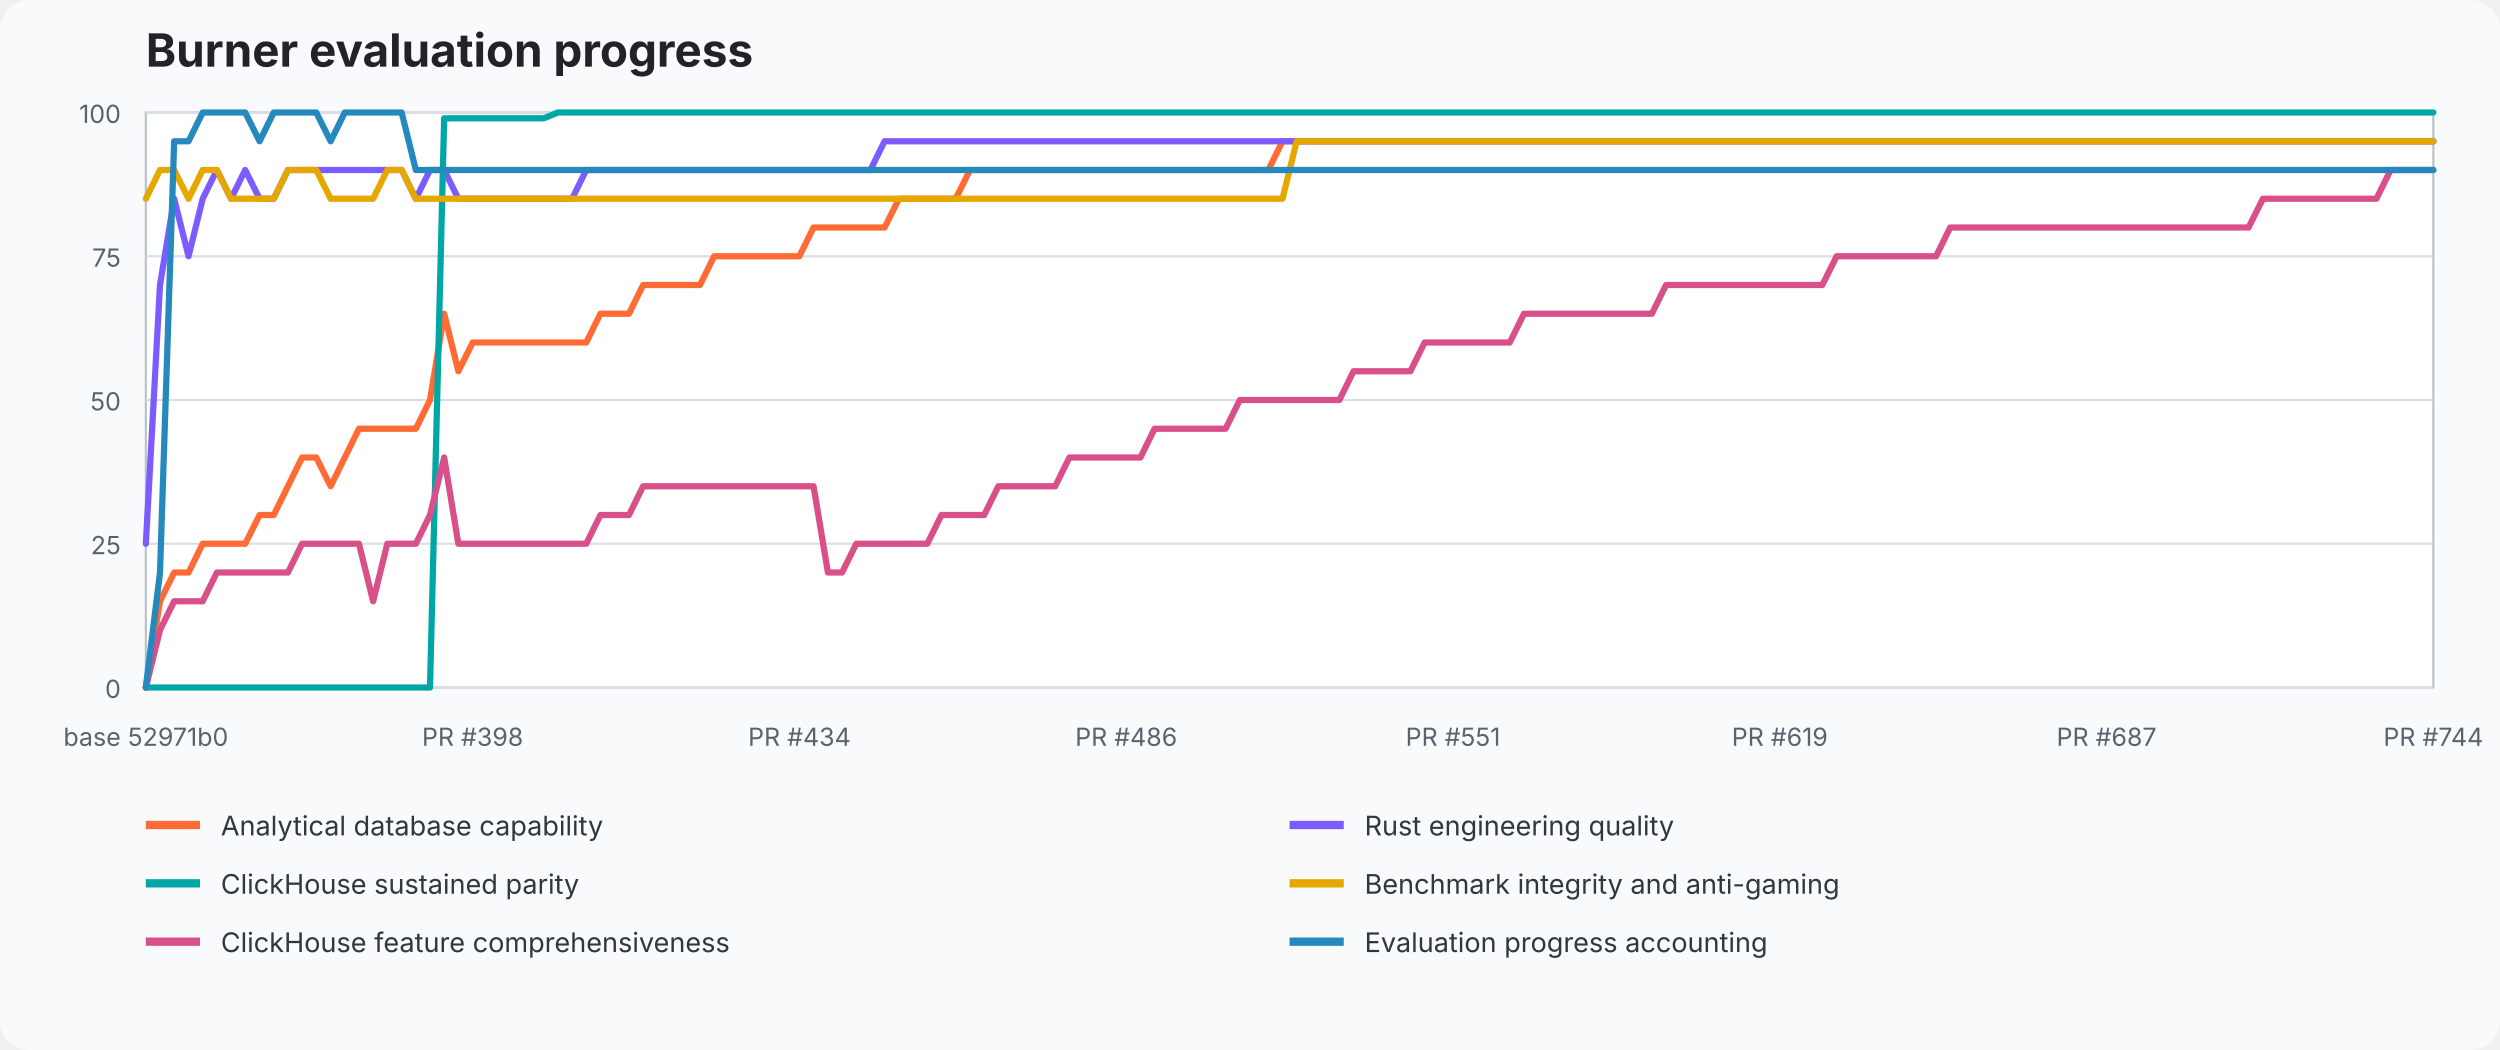
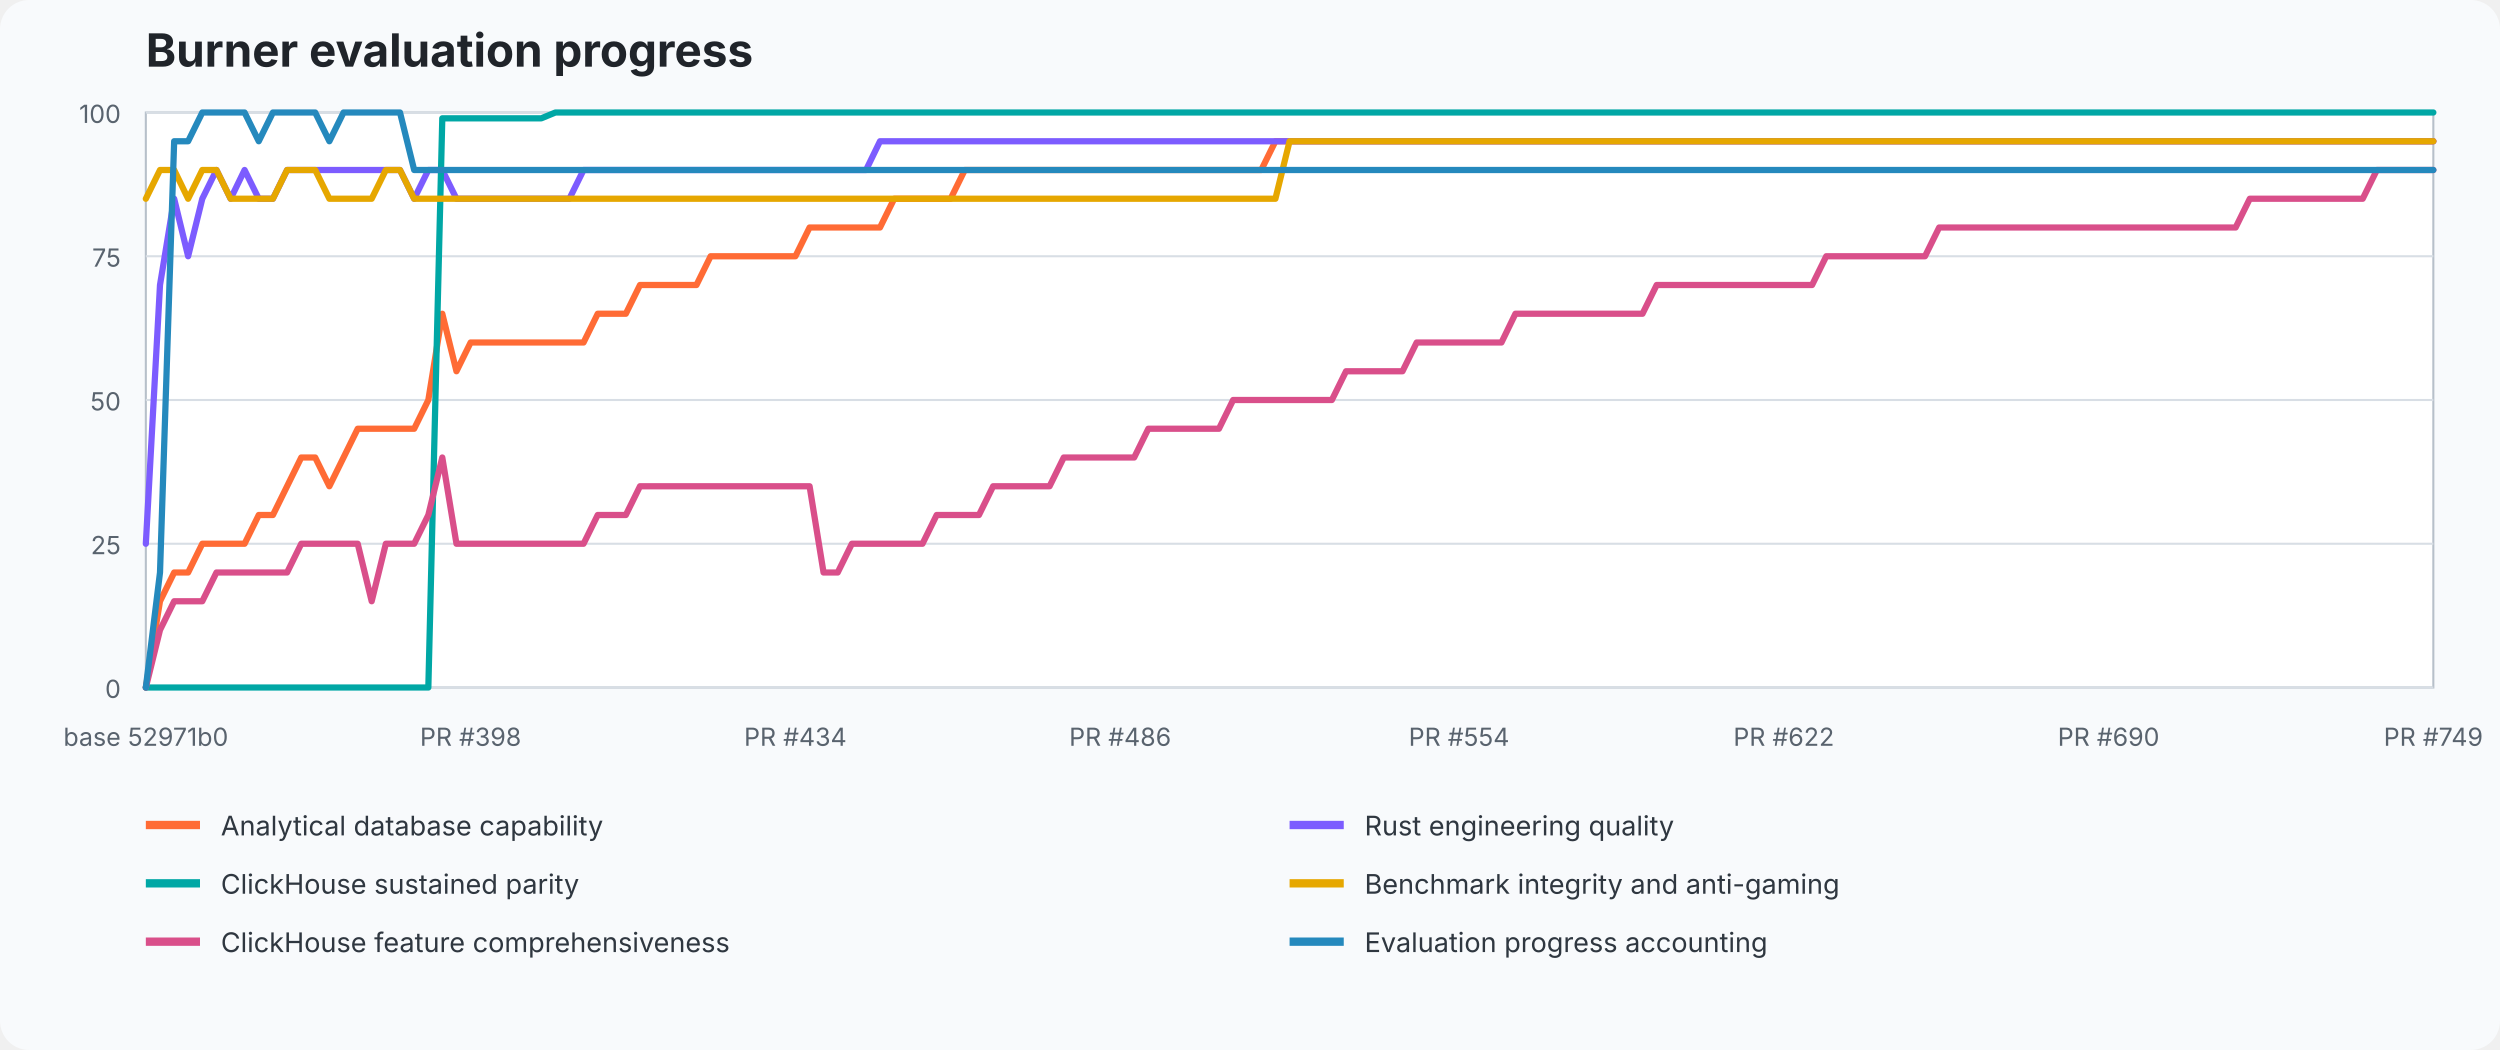
<svg xmlns="http://www.w3.org/2000/svg" width="1200" height="504" viewBox="0 0 1200 504" role="img" aria-labelledby="title desc">
  <style>text{font-family:ui-sans-serif,system-ui,-apple-system,BlinkMacSystemFont,"Segoe UI",sans-serif}.title{font-size:22px;font-weight:700;fill:#20242a}.axis{font-size:12px;fill:#59636e}.legend{font-size:13px;fill:#2f3740}.grid{stroke:#d8dee5;stroke-width:1}.plot{fill:#fff;stroke:#b7c0ca}</style>
  <rect width="100%" height="100%" fill="#f8fafc" rx="14" />
  <text x="70" y="32" class="title">Burner evaluation progress</text>
  <rect x="70" y="54" width="1098" height="276" class="plot" />
  <line x1="70" y1="330" x2="1168" y2="330" class="grid" />
  <text x="58" y="335" text-anchor="end" class="axis">0</text>
  <line x1="70" y1="261" x2="1168" y2="261" class="grid" />
  <text x="58" y="266" text-anchor="end" class="axis">25</text>
  <line x1="70" y1="192" x2="1168" y2="192" class="grid" />
  <text x="58" y="197" text-anchor="end" class="axis">50</text>
  <line x1="70" y1="123" x2="1168" y2="123" class="grid" />
  <text x="58" y="128" text-anchor="end" class="axis">75</text>
  <line x1="70" y1="54" x2="1168" y2="54" class="grid" />
  <text x="58" y="59" text-anchor="end" class="axis">100</text>
-   <polyline points="70.0,330.0 76.8,288.6 83.6,274.8 90.5,274.8 97.3,261.0 104.1,261.0 110.9,261.0 117.7,261.0 124.6,247.2 131.4,247.2 138.2,233.4 145.0,219.6 151.8,219.6 158.7,233.4 165.5,219.6 172.3,205.8 179.1,205.8 185.9,205.8 192.8,205.8 199.6,205.8 206.4,192.0 213.2,150.6 220.0,178.2 226.9,164.4 233.7,164.4 240.5,164.4 247.3,164.4 254.1,164.4 261.0,164.4 267.8,164.4 274.6,164.4 281.4,164.4 288.2,150.6 295.1,150.6 301.9,150.6 308.7,136.8 315.5,136.8 322.3,136.8 329.2,136.8 336.0,136.8 342.8,123.0 349.6,123.0 356.4,123.0 363.3,123.0 370.1,123.0 376.9,123.0 383.7,123.0 390.5,109.2 397.4,109.2 404.2,109.2 411.0,109.2 417.8,109.2 424.6,109.2 431.5,95.4 438.3,95.4 445.1,95.4 451.9,95.4 458.7,95.4 465.6,81.6 472.4,81.6 479.2,81.6 486.0,81.6 492.8,81.6 499.7,81.6 506.5,81.6 513.3,81.6 520.1,81.6 526.9,81.6 533.8,81.6 540.6,81.6 547.4,81.6 554.2,81.6 561.0,81.6 567.9,81.6 574.7,81.6 581.5,81.6 588.3,81.6 595.1,81.6 602.0,81.6 608.8,81.6 615.6,67.8 622.4,67.8 629.2,67.8 636.0,67.8 642.9,67.8 649.7,67.8 656.5,67.8 663.3,67.8 670.1,67.8 677.0,67.8 683.8,67.8 690.6,67.8 697.4,67.8 704.2,67.8 711.1,67.8 717.9,67.8 724.7,67.8 731.5,67.8 738.3,67.8 745.2,67.8 752.0,67.8 758.8,67.8 765.6,67.8 772.4,67.8 779.3,67.8 786.1,67.8 792.9,67.8 799.7,67.8 806.5,67.8 813.4,67.8 820.2,67.8 827.0,67.8 833.8,67.8 840.6,67.8 847.5,67.8 854.3,67.8 861.1,67.8 867.9,67.8 874.7,67.8 881.6,67.8 888.4,67.8 895.2,67.8 902.0,67.8 908.8,67.8 915.7,67.8 922.5,67.8 929.3,67.8 936.1,67.8 942.9,67.8 949.8,67.8 956.6,67.8 963.4,67.8 970.2,67.8 977.0,67.8 983.9,67.8 990.7,67.8 997.5,67.8 1004.3,67.8 1011.1,67.8 1018.0,67.8 1024.8,67.8 1031.6,67.8 1038.4,67.8 1045.2,67.8 1052.1,67.8 1058.9,67.8 1065.7,67.8 1072.5,67.8 1079.3,67.8 1086.2,67.8 1093.0,67.8 1099.8,67.8 1106.6,67.8 1113.4,67.8 1120.3,67.8 1127.1,67.8 1133.9,67.8 1140.7,67.8 1147.5,67.8 1154.4,67.8 1161.2,67.8 1168.0,67.8" fill="none" stroke="#ff6b35" stroke-width="3" stroke-linejoin="round" stroke-linecap="round" />
-   <polyline points="70.0,261.0 76.8,136.8 83.6,95.4 90.5,123.0 97.3,95.4 104.1,81.6 110.9,95.4 117.7,81.6 124.6,95.4 131.4,95.4 138.2,81.6 145.0,81.6 151.8,81.6 158.7,81.6 165.5,81.6 172.3,81.6 179.1,81.6 185.9,81.6 192.8,81.6 199.6,95.4 206.4,81.6 213.2,81.6 220.0,95.4 226.9,95.4 233.7,95.4 240.5,95.4 247.3,95.4 254.1,95.4 261.0,95.4 267.8,95.4 274.6,95.4 281.4,81.6 288.2,81.6 295.1,81.6 301.9,81.6 308.7,81.6 315.5,81.6 322.3,81.6 329.2,81.6 336.0,81.6 342.8,81.6 349.6,81.6 356.4,81.6 363.3,81.6 370.1,81.6 376.9,81.6 383.7,81.6 390.5,81.6 397.4,81.6 404.2,81.6 411.0,81.6 417.8,81.6 424.6,67.8 431.5,67.8 438.3,67.8 445.1,67.8 451.9,67.8 458.7,67.8 465.6,67.8 472.4,67.8 479.2,67.8 486.0,67.8 492.8,67.8 499.7,67.8 506.5,67.8 513.3,67.8 520.1,67.8 526.9,67.8 533.8,67.8 540.6,67.8 547.4,67.8 554.2,67.8 561.0,67.8 567.9,67.8 574.7,67.8 581.5,67.8 588.3,67.8 595.1,67.8 602.0,67.8 608.8,67.8 615.6,67.8 622.4,67.8 629.2,67.8 636.0,67.8 642.9,67.8 649.7,67.8 656.5,67.8 663.3,67.8 670.1,67.8 677.0,67.8 683.8,67.8 690.6,67.8 697.4,67.8 704.2,67.8 711.1,67.8 717.9,67.8 724.7,67.8 731.5,67.8 738.3,67.8 745.2,67.8 752.0,67.8 758.8,67.8 765.6,67.8 772.4,67.8 779.3,67.8 786.1,67.8 792.9,67.8 799.7,67.8 806.5,67.8 813.4,67.8 820.2,67.8 827.0,67.8 833.8,67.8 840.6,67.8 847.5,67.8 854.3,67.8 861.1,67.8 867.9,67.8 874.7,67.8 881.6,67.8 888.4,67.8 895.2,67.8 902.0,67.8 908.8,67.8 915.7,67.8 922.5,67.8 929.3,67.8 936.1,67.8 942.9,67.8 949.8,67.8 956.6,67.8 963.4,67.8 970.2,67.8 977.0,67.8 983.9,67.8 990.7,67.8 997.5,67.8 1004.3,67.8 1011.1,67.8 1018.0,67.8 1024.8,67.8 1031.6,67.8 1038.4,67.8 1045.2,67.8 1052.1,67.8 1058.9,67.8 1065.7,67.8 1072.5,67.8 1079.3,67.8 1086.2,67.8 1093.0,67.8 1099.8,67.8 1106.6,67.8 1113.4,67.8 1120.3,67.8 1127.1,67.8 1133.9,67.8 1140.7,67.8 1147.5,67.8 1154.4,67.8 1161.2,67.8 1168.0,67.8" fill="none" stroke="#7c5cff" stroke-width="3" stroke-linejoin="round" stroke-linecap="round" />
-   <polyline points="70.0,330.0 76.8,330.0 83.6,330.0 90.5,330.0 97.3,330.0 104.1,330.0 110.9,330.0 117.7,330.0 124.6,330.0 131.4,330.0 138.2,330.0 145.0,330.0 151.8,330.0 158.7,330.0 165.5,330.0 172.3,330.0 179.1,330.0 185.9,330.0 192.8,330.0 199.6,330.0 206.4,330.0 213.2,56.8 220.0,56.8 226.9,56.8 233.7,56.8 240.5,56.8 247.3,56.8 254.1,56.8 261.0,56.8 267.8,54.0 274.6,54.0 281.4,54.0 288.2,54.0 295.1,54.0 301.9,54.0 308.7,54.0 315.5,54.0 322.3,54.0 329.2,54.0 336.0,54.0 342.8,54.0 349.6,54.0 356.4,54.0 363.3,54.0 370.1,54.0 376.9,54.0 383.7,54.0 390.5,54.0 397.4,54.0 404.2,54.0 411.0,54.0 417.8,54.0 424.6,54.0 431.5,54.0 438.3,54.0 445.1,54.0 451.9,54.0 458.7,54.0 465.6,54.0 472.4,54.0 479.2,54.0 486.0,54.0 492.8,54.0 499.7,54.0 506.5,54.0 513.3,54.0 520.1,54.0 526.9,54.0 533.8,54.0 540.6,54.0 547.4,54.0 554.2,54.0 561.0,54.0 567.9,54.0 574.7,54.0 581.5,54.0 588.3,54.0 595.1,54.0 602.0,54.0 608.8,54.0 615.6,54.0 622.4,54.0 629.2,54.0 636.0,54.0 642.9,54.0 649.7,54.0 656.5,54.0 663.3,54.0 670.1,54.0 677.0,54.0 683.8,54.0 690.6,54.0 697.4,54.0 704.2,54.0 711.1,54.0 717.9,54.0 724.7,54.0 731.5,54.0 738.3,54.0 745.2,54.0 752.0,54.0 758.8,54.0 765.6,54.0 772.4,54.0 779.3,54.0 786.1,54.0 792.9,54.0 799.7,54.0 806.5,54.0 813.4,54.0 820.2,54.0 827.0,54.0 833.8,54.0 840.6,54.0 847.5,54.0 854.3,54.0 861.1,54.0 867.9,54.0 874.7,54.0 881.6,54.0 888.4,54.0 895.2,54.0 902.0,54.0 908.8,54.0 915.7,54.0 922.5,54.0 929.3,54.0 936.1,54.0 942.9,54.0 949.8,54.0 956.6,54.0 963.4,54.0 970.2,54.0 977.0,54.0 983.9,54.0 990.7,54.0 997.5,54.0 1004.3,54.0 1011.1,54.0 1018.0,54.0 1024.8,54.0 1031.6,54.0 1038.4,54.0 1045.2,54.0 1052.1,54.0 1058.9,54.0 1065.7,54.0 1072.5,54.0 1079.3,54.0 1086.2,54.0 1093.0,54.0 1099.8,54.0 1106.6,54.0 1113.4,54.0 1120.3,54.0 1127.1,54.0 1133.9,54.0 1140.7,54.0 1147.5,54.0 1154.4,54.0 1161.2,54.0 1168.0,54.0" fill="none" stroke="#00a7a5" stroke-width="3" stroke-linejoin="round" stroke-linecap="round" />
-   <polyline points="70.0,95.4 76.8,81.6 83.6,81.6 90.5,95.4 97.3,81.6 104.1,81.6 110.9,95.4 117.7,95.4 124.6,95.4 131.4,95.4 138.2,81.6 145.0,81.6 151.8,81.6 158.7,95.4 165.5,95.4 172.3,95.4 179.1,95.4 185.9,81.6 192.8,81.6 199.6,95.4 206.4,95.4 213.2,95.4 220.0,95.4 226.9,95.4 233.7,95.4 240.5,95.4 247.3,95.4 254.1,95.4 261.0,95.4 267.8,95.4 274.6,95.4 281.4,95.4 288.2,95.4 295.1,95.4 301.9,95.4 308.7,95.4 315.5,95.4 322.3,95.4 329.2,95.4 336.0,95.4 342.8,95.4 349.6,95.4 356.4,95.4 363.3,95.4 370.1,95.4 376.9,95.4 383.7,95.4 390.5,95.4 397.4,95.4 404.2,95.4 411.0,95.4 417.8,95.4 424.6,95.4 431.5,95.4 438.3,95.4 445.1,95.4 451.9,95.4 458.7,95.4 465.6,95.4 472.4,95.4 479.2,95.4 486.0,95.4 492.8,95.4 499.7,95.4 506.5,95.4 513.3,95.4 520.1,95.4 526.9,95.4 533.8,95.4 540.6,95.4 547.4,95.4 554.2,95.4 561.0,95.4 567.9,95.4 574.7,95.4 581.5,95.4 588.3,95.4 595.1,95.4 602.0,95.4 608.8,95.4 615.6,95.4 622.4,67.8 629.2,67.8 636.0,67.8 642.9,67.8 649.7,67.8 656.5,67.8 663.3,67.8 670.1,67.8 677.0,67.8 683.8,67.8 690.6,67.8 697.4,67.8 704.2,67.8 711.1,67.8 717.9,67.8 724.7,67.8 731.5,67.8 738.3,67.8 745.2,67.8 752.0,67.8 758.8,67.8 765.6,67.8 772.4,67.8 779.3,67.8 786.1,67.8 792.9,67.8 799.7,67.8 806.5,67.8 813.4,67.8 820.2,67.8 827.0,67.8 833.8,67.8 840.6,67.8 847.5,67.8 854.3,67.8 861.1,67.8 867.9,67.8 874.7,67.8 881.6,67.8 888.4,67.8 895.2,67.8 902.0,67.8 908.8,67.8 915.7,67.8 922.5,67.8 929.3,67.8 936.1,67.8 942.9,67.8 949.8,67.8 956.6,67.8 963.4,67.8 970.2,67.8 977.0,67.8 983.9,67.8 990.7,67.8 997.5,67.8 1004.3,67.8 1011.1,67.8 1018.0,67.8 1024.8,67.8 1031.6,67.8 1038.4,67.8 1045.2,67.8 1052.1,67.8 1058.9,67.8 1065.7,67.8 1072.5,67.8 1079.3,67.8 1086.2,67.8 1093.0,67.8 1099.8,67.8 1106.6,67.8 1113.4,67.8 1120.3,67.8 1127.1,67.8 1133.9,67.8 1140.7,67.8 1147.5,67.8 1154.4,67.8 1161.2,67.8 1168.0,67.8" fill="none" stroke="#e6a700" stroke-width="3" stroke-linejoin="round" stroke-linecap="round" />
-   <polyline points="70.0,330.0 76.8,302.4 83.6,288.6 90.5,288.6 97.3,288.6 104.1,274.8 110.9,274.8 117.7,274.8 124.6,274.8 131.4,274.8 138.2,274.8 145.0,261.0 151.8,261.0 158.7,261.0 165.5,261.0 172.3,261.0 179.1,288.6 185.9,261.0 192.8,261.0 199.6,261.0 206.4,247.2 213.2,219.6 220.0,261.0 226.9,261.0 233.7,261.0 240.5,261.0 247.3,261.0 254.1,261.0 261.0,261.0 267.8,261.0 274.6,261.0 281.4,261.0 288.2,247.2 295.1,247.2 301.9,247.2 308.7,233.4 315.5,233.4 322.3,233.4 329.2,233.4 336.0,233.4 342.8,233.4 349.6,233.4 356.4,233.4 363.3,233.4 370.1,233.4 376.9,233.4 383.7,233.4 390.5,233.4 397.4,274.8 404.2,274.8 411.0,261.0 417.8,261.0 424.6,261.0 431.5,261.0 438.3,261.0 445.1,261.0 451.9,247.2 458.7,247.2 465.6,247.2 472.4,247.2 479.2,233.4 486.0,233.4 492.8,233.4 499.7,233.4 506.5,233.4 513.3,219.6 520.1,219.6 526.9,219.6 533.8,219.6 540.6,219.6 547.4,219.6 554.2,205.8 561.0,205.8 567.9,205.8 574.7,205.8 581.5,205.8 588.3,205.8 595.1,192.0 602.0,192.0 608.8,192.0 615.6,192.0 622.4,192.0 629.2,192.0 636.0,192.0 642.9,192.0 649.7,178.2 656.5,178.2 663.3,178.2 670.1,178.2 677.0,178.2 683.8,164.4 690.6,164.4 697.4,164.4 704.2,164.4 711.1,164.4 717.9,164.4 724.7,164.4 731.5,150.6 738.3,150.6 745.2,150.6 752.0,150.6 758.8,150.6 765.6,150.6 772.4,150.6 779.3,150.6 786.1,150.6 792.9,150.6 799.7,136.8 806.5,136.8 813.4,136.8 820.2,136.8 827.0,136.8 833.8,136.8 840.6,136.8 847.5,136.8 854.3,136.8 861.1,136.8 867.9,136.8 874.7,136.8 881.6,123.0 888.4,123.0 895.2,123.0 902.0,123.0 908.8,123.0 915.7,123.0 922.5,123.0 929.3,123.0 936.1,109.2 942.9,109.2 949.8,109.2 956.6,109.2 963.4,109.2 970.2,109.2 977.0,109.2 983.9,109.2 990.7,109.2 997.5,109.2 1004.3,109.2 1011.1,109.2 1018.0,109.2 1024.8,109.2 1031.6,109.2 1038.4,109.2 1045.2,109.2 1052.1,109.2 1058.9,109.2 1065.7,109.2 1072.5,109.2 1079.3,109.2 1086.2,95.4 1093.0,95.4 1099.8,95.4 1106.6,95.4 1113.4,95.4 1120.3,95.4 1127.1,95.4 1133.9,95.4 1140.7,95.4 1147.5,81.6 1154.4,81.6 1161.2,81.6 1168.0,81.6" fill="none" stroke="#d94f8a" stroke-width="3" stroke-linejoin="round" stroke-linecap="round" />
-   <polyline points="70.0,330.0 76.8,274.8 83.6,67.8 90.5,67.8 97.3,54.0 104.1,54.0 110.9,54.0 117.7,54.0 124.6,67.8 131.4,54.0 138.2,54.0 145.0,54.0 151.8,54.0 158.7,67.8 165.5,54.0 172.3,54.0 179.1,54.0 185.9,54.0 192.8,54.0 199.6,81.6 206.4,81.6 213.2,81.6 220.0,81.6 226.9,81.6 233.7,81.6 240.5,81.6 247.3,81.6 254.1,81.6 261.0,81.6 267.8,81.6 274.6,81.6 281.4,81.6 288.2,81.6 295.1,81.6 301.9,81.6 308.7,81.6 315.5,81.6 322.3,81.6 329.2,81.6 336.0,81.6 342.8,81.6 349.6,81.6 356.4,81.6 363.3,81.6 370.1,81.6 376.9,81.6 383.7,81.6 390.5,81.6 397.4,81.6 404.2,81.6 411.0,81.6 417.8,81.6 424.6,81.6 431.5,81.6 438.3,81.6 445.1,81.6 451.9,81.6 458.7,81.6 465.6,81.6 472.4,81.6 479.2,81.6 486.0,81.6 492.8,81.6 499.7,81.6 506.5,81.6 513.3,81.6 520.1,81.6 526.9,81.6 533.8,81.6 540.6,81.6 547.4,81.6 554.2,81.6 561.0,81.6 567.9,81.6 574.7,81.6 581.5,81.6 588.3,81.6 595.1,81.6 602.0,81.6 608.8,81.6 615.6,81.6 622.4,81.6 629.2,81.6 636.0,81.6 642.9,81.6 649.7,81.6 656.5,81.6 663.3,81.6 670.1,81.6 677.0,81.6 683.8,81.6 690.6,81.6 697.4,81.6 704.2,81.6 711.1,81.6 717.9,81.6 724.7,81.6 731.5,81.6 738.3,81.6 745.2,81.6 752.0,81.6 758.8,81.6 765.6,81.6 772.4,81.6 779.3,81.6 786.1,81.6 792.9,81.6 799.7,81.6 806.5,81.6 813.4,81.6 820.2,81.6 827.0,81.6 833.8,81.6 840.6,81.6 847.5,81.6 854.3,81.6 861.1,81.6 867.9,81.6 874.7,81.6 881.6,81.6 888.4,81.6 895.2,81.6 902.0,81.6 908.8,81.6 915.7,81.6 922.5,81.6 929.3,81.6 936.1,81.6 942.9,81.6 949.8,81.6 956.6,81.6 963.4,81.6 970.2,81.6 977.0,81.6 983.9,81.6 990.7,81.6 997.5,81.6 1004.3,81.6 1011.1,81.6 1018.0,81.6 1024.8,81.6 1031.6,81.6 1038.4,81.6 1045.2,81.6 1052.1,81.6 1058.9,81.6 1065.7,81.6 1072.5,81.6 1079.3,81.6 1086.2,81.6 1093.0,81.6 1099.8,81.6 1106.6,81.6 1113.4,81.6 1120.3,81.6 1127.1,81.6 1133.9,81.6 1140.7,81.6 1147.5,81.6 1154.4,81.6 1161.2,81.6 1168.0,81.6" fill="none" stroke="#2589bd" stroke-width="3" stroke-linejoin="round" stroke-linecap="round" />
+   <polyline points="70.0,330.0 76.8,288.6 83.6,274.8 90.3,274.8 97.1,261.0 103.9,261.0 110.7,261.0 117.4,261.0 124.2,247.2 131.0,247.2 137.8,233.4 144.6,219.6 151.3,219.6 158.1,233.4 164.9,219.6 171.7,205.8 178.4,205.8 185.2,205.8 192.0,205.8 198.8,205.8 205.6,192.0 212.3,150.6 219.1,178.2 225.9,164.4 232.7,164.4 239.4,164.4 246.2,164.4 253.0,164.4 259.8,164.4 266.6,164.4 273.3,164.4 280.1,164.4 286.9,150.6 293.7,150.6 300.4,150.6 307.2,136.8 314.0,136.8 320.8,136.8 327.6,136.8 334.3,136.8 341.1,123.0 347.9,123.0 354.7,123.0 361.4,123.0 368.2,123.0 375.0,123.0 381.8,123.0 388.6,109.2 395.3,109.2 402.1,109.2 408.9,109.2 415.7,109.2 422.4,109.2 429.2,95.4 436.0,95.4 442.8,95.4 449.6,95.4 456.3,95.4 463.1,81.6 469.9,81.6 476.7,81.6 483.4,81.6 490.2,81.6 497.0,81.6 503.8,81.6 510.6,81.6 517.3,81.6 524.1,81.6 530.9,81.6 537.7,81.6 544.4,81.6 551.2,81.6 558.0,81.6 564.8,81.6 571.6,81.6 578.3,81.6 585.1,81.6 591.9,81.6 598.7,81.6 605.4,81.6 612.2,67.8 619.0,67.8 625.8,67.8 632.6,67.8 639.3,67.8 646.1,67.8 652.9,67.8 659.7,67.8 666.4,67.8 673.2,67.8 680.0,67.8 686.8,67.8 693.6,67.8 700.3,67.8 707.1,67.8 713.9,67.8 720.7,67.8 727.4,67.8 734.2,67.8 741.0,67.8 747.8,67.8 754.6,67.8 761.3,67.8 768.1,67.8 774.9,67.8 781.7,67.8 788.4,67.8 795.2,67.8 802.0,67.8 808.8,67.8 815.6,67.8 822.3,67.8 829.1,67.8 835.9,67.8 842.7,67.8 849.4,67.8 856.2,67.8 863.0,67.8 869.8,67.8 876.6,67.8 883.3,67.8 890.1,67.8 896.9,67.8 903.7,67.8 910.4,67.8 917.2,67.8 924.0,67.8 930.8,67.8 937.6,67.8 944.3,67.8 951.1,67.8 957.9,67.8 964.7,67.8 971.4,67.8 978.2,67.8 985.0,67.8 991.8,67.8 998.6,67.8 1005.3,67.8 1012.1,67.8 1018.9,67.8 1025.7,67.8 1032.4,67.8 1039.2,67.8 1046.0,67.8 1052.8,67.8 1059.6,67.8 1066.3,67.8 1073.1,67.8 1079.9,67.8 1086.7,67.8 1093.4,67.8 1100.2,67.8 1107.0,67.8 1113.8,67.8 1120.6,67.8 1127.3,67.8 1134.1,67.8 1140.9,67.8 1147.7,67.8 1154.4,67.8 1161.2,67.8 1168.0,67.8" fill="none" stroke="#ff6b35" stroke-width="3" stroke-linejoin="round" stroke-linecap="round" />
+   <polyline points="70.0,261.0 76.8,136.8 83.6,95.4 90.3,123.0 97.1,95.4 103.9,81.6 110.7,95.4 117.4,81.6 124.2,95.4 131.0,95.4 137.8,81.6 144.6,81.6 151.3,81.6 158.1,81.6 164.9,81.6 171.7,81.6 178.4,81.6 185.2,81.6 192.0,81.6 198.8,95.4 205.6,81.6 212.3,81.6 219.1,95.4 225.9,95.4 232.7,95.4 239.4,95.4 246.2,95.4 253.0,95.4 259.8,95.4 266.6,95.4 273.3,95.4 280.1,81.6 286.9,81.6 293.7,81.6 300.4,81.6 307.2,81.6 314.0,81.6 320.8,81.6 327.6,81.6 334.3,81.6 341.1,81.6 347.9,81.6 354.7,81.6 361.4,81.6 368.2,81.6 375.0,81.6 381.8,81.6 388.6,81.6 395.3,81.6 402.1,81.6 408.9,81.6 415.7,81.6 422.4,67.8 429.2,67.8 436.0,67.8 442.8,67.8 449.6,67.8 456.3,67.8 463.1,67.8 469.9,67.8 476.7,67.8 483.4,67.8 490.2,67.8 497.0,67.8 503.8,67.8 510.6,67.8 517.3,67.8 524.1,67.8 530.9,67.8 537.7,67.8 544.4,67.8 551.2,67.8 558.0,67.8 564.8,67.8 571.6,67.8 578.3,67.8 585.1,67.8 591.9,67.8 598.7,67.8 605.4,67.8 612.2,67.8 619.0,67.8 625.8,67.8 632.6,67.8 639.3,67.8 646.1,67.8 652.9,67.8 659.7,67.8 666.4,67.8 673.2,67.8 680.0,67.8 686.8,67.8 693.6,67.8 700.3,67.8 707.1,67.8 713.9,67.8 720.7,67.8 727.4,67.8 734.2,67.8 741.0,67.8 747.8,67.8 754.6,67.8 761.3,67.8 768.1,67.8 774.9,67.8 781.7,67.8 788.4,67.8 795.2,67.8 802.0,67.8 808.8,67.8 815.6,67.8 822.3,67.8 829.1,67.8 835.9,67.8 842.7,67.8 849.4,67.8 856.2,67.8 863.0,67.8 869.8,67.8 876.6,67.8 883.3,67.8 890.1,67.8 896.9,67.8 903.7,67.8 910.4,67.8 917.2,67.8 924.0,67.8 930.8,67.8 937.6,67.8 944.3,67.8 951.1,67.8 957.9,67.8 964.7,67.8 971.4,67.8 978.2,67.8 985.0,67.8 991.8,67.8 998.6,67.8 1005.3,67.8 1012.1,67.8 1018.9,67.8 1025.7,67.8 1032.4,67.8 1039.2,67.8 1046.0,67.8 1052.8,67.8 1059.6,67.8 1066.3,67.8 1073.1,67.8 1079.9,67.8 1086.7,67.8 1093.4,67.8 1100.2,67.8 1107.0,67.8 1113.8,67.8 1120.6,67.8 1127.3,67.8 1134.1,67.8 1140.9,67.8 1147.7,67.8 1154.4,67.8 1161.2,67.8 1168.0,67.8" fill="none" stroke="#7c5cff" stroke-width="3" stroke-linejoin="round" stroke-linecap="round" />
+   <polyline points="70.0,330.0 76.8,330.0 83.6,330.0 90.3,330.0 97.1,330.0 103.9,330.0 110.7,330.0 117.4,330.0 124.2,330.0 131.0,330.0 137.8,330.0 144.6,330.0 151.3,330.0 158.1,330.0 164.9,330.0 171.7,330.0 178.4,330.0 185.2,330.0 192.0,330.0 198.8,330.0 205.6,330.0 212.3,56.8 219.1,56.8 225.9,56.8 232.7,56.8 239.4,56.8 246.2,56.8 253.0,56.8 259.8,56.8 266.6,54.0 273.3,54.0 280.1,54.0 286.9,54.0 293.7,54.0 300.4,54.0 307.2,54.0 314.0,54.0 320.8,54.0 327.6,54.0 334.3,54.0 341.1,54.0 347.9,54.0 354.7,54.0 361.4,54.0 368.2,54.0 375.0,54.0 381.8,54.0 388.6,54.0 395.3,54.0 402.1,54.0 408.9,54.0 415.7,54.0 422.4,54.0 429.2,54.0 436.0,54.0 442.8,54.0 449.6,54.0 456.3,54.0 463.1,54.0 469.9,54.0 476.7,54.0 483.4,54.0 490.2,54.0 497.0,54.0 503.8,54.0 510.6,54.0 517.3,54.0 524.1,54.0 530.9,54.0 537.7,54.0 544.4,54.0 551.2,54.0 558.0,54.0 564.8,54.0 571.6,54.0 578.3,54.0 585.1,54.0 591.9,54.0 598.7,54.0 605.4,54.0 612.2,54.0 619.0,54.0 625.8,54.0 632.6,54.0 639.3,54.0 646.1,54.0 652.9,54.0 659.7,54.0 666.4,54.0 673.2,54.0 680.0,54.0 686.8,54.0 693.6,54.0 700.3,54.0 707.1,54.0 713.9,54.0 720.7,54.0 727.4,54.0 734.2,54.0 741.0,54.0 747.8,54.0 754.6,54.0 761.3,54.0 768.1,54.0 774.9,54.0 781.7,54.0 788.4,54.0 795.2,54.0 802.0,54.0 808.8,54.0 815.6,54.0 822.3,54.0 829.1,54.0 835.9,54.0 842.7,54.0 849.4,54.0 856.2,54.0 863.0,54.0 869.8,54.0 876.6,54.0 883.3,54.0 890.1,54.0 896.9,54.0 903.7,54.0 910.4,54.0 917.2,54.0 924.0,54.0 930.8,54.0 937.6,54.0 944.3,54.0 951.1,54.0 957.9,54.0 964.7,54.0 971.4,54.0 978.2,54.0 985.0,54.0 991.8,54.0 998.6,54.0 1005.3,54.0 1012.1,54.0 1018.9,54.0 1025.7,54.0 1032.4,54.0 1039.2,54.0 1046.0,54.0 1052.8,54.0 1059.6,54.0 1066.3,54.0 1073.1,54.0 1079.9,54.0 1086.7,54.0 1093.4,54.0 1100.2,54.0 1107.0,54.0 1113.8,54.0 1120.6,54.0 1127.3,54.0 1134.1,54.0 1140.9,54.0 1147.7,54.0 1154.4,54.0 1161.2,54.0 1168.0,54.0" fill="none" stroke="#00a7a5" stroke-width="3" stroke-linejoin="round" stroke-linecap="round" />
+   <polyline points="70.0,95.4 76.8,81.6 83.6,81.6 90.3,95.4 97.1,81.6 103.9,81.6 110.7,95.4 117.4,95.4 124.2,95.4 131.0,95.4 137.8,81.6 144.6,81.6 151.3,81.6 158.1,95.4 164.9,95.4 171.7,95.4 178.4,95.4 185.2,81.6 192.0,81.6 198.8,95.4 205.6,95.4 212.3,95.4 219.1,95.4 225.9,95.4 232.7,95.4 239.4,95.4 246.2,95.4 253.0,95.4 259.8,95.4 266.6,95.4 273.3,95.4 280.1,95.4 286.9,95.4 293.7,95.4 300.4,95.4 307.2,95.4 314.0,95.4 320.8,95.4 327.6,95.4 334.3,95.4 341.1,95.4 347.9,95.4 354.7,95.4 361.4,95.4 368.2,95.4 375.0,95.4 381.8,95.4 388.6,95.4 395.3,95.4 402.1,95.4 408.9,95.4 415.7,95.4 422.4,95.4 429.2,95.4 436.0,95.4 442.8,95.4 449.6,95.4 456.3,95.4 463.1,95.4 469.9,95.4 476.7,95.4 483.4,95.4 490.2,95.4 497.0,95.4 503.8,95.4 510.6,95.4 517.3,95.4 524.1,95.4 530.9,95.4 537.7,95.4 544.4,95.4 551.2,95.4 558.0,95.4 564.8,95.4 571.6,95.4 578.3,95.4 585.1,95.4 591.9,95.4 598.7,95.4 605.4,95.4 612.2,95.4 619.0,67.8 625.8,67.8 632.6,67.8 639.3,67.8 646.1,67.8 652.9,67.8 659.7,67.8 666.4,67.8 673.2,67.8 680.0,67.8 686.8,67.8 693.6,67.8 700.3,67.8 707.1,67.8 713.9,67.8 720.7,67.8 727.4,67.8 734.2,67.8 741.0,67.8 747.8,67.8 754.6,67.8 761.3,67.8 768.1,67.8 774.9,67.8 781.7,67.8 788.4,67.8 795.2,67.8 802.0,67.8 808.8,67.8 815.6,67.8 822.3,67.8 829.1,67.8 835.9,67.8 842.7,67.8 849.4,67.8 856.2,67.8 863.0,67.8 869.8,67.8 876.6,67.8 883.3,67.8 890.1,67.8 896.9,67.8 903.7,67.8 910.4,67.8 917.2,67.8 924.0,67.8 930.8,67.8 937.6,67.8 944.3,67.8 951.1,67.8 957.9,67.8 964.7,67.8 971.4,67.8 978.2,67.8 985.0,67.8 991.8,67.8 998.6,67.8 1005.3,67.8 1012.1,67.8 1018.9,67.8 1025.7,67.8 1032.4,67.8 1039.2,67.8 1046.0,67.8 1052.8,67.8 1059.6,67.8 1066.3,67.8 1073.1,67.8 1079.9,67.8 1086.7,67.8 1093.4,67.8 1100.2,67.8 1107.0,67.8 1113.8,67.8 1120.6,67.8 1127.3,67.8 1134.1,67.8 1140.9,67.8 1147.7,67.8 1154.4,67.8 1161.2,67.8 1168.0,67.8" fill="none" stroke="#e6a700" stroke-width="3" stroke-linejoin="round" stroke-linecap="round" />
+   <polyline points="70.0,330.0 76.8,302.4 83.6,288.6 90.3,288.6 97.1,288.6 103.9,274.8 110.7,274.8 117.4,274.8 124.2,274.8 131.0,274.8 137.8,274.8 144.6,261.0 151.3,261.0 158.1,261.0 164.9,261.0 171.7,261.0 178.4,288.6 185.2,261.0 192.0,261.0 198.8,261.0 205.6,247.2 212.3,219.6 219.1,261.0 225.9,261.0 232.7,261.0 239.4,261.0 246.2,261.0 253.0,261.0 259.8,261.0 266.6,261.0 273.3,261.0 280.1,261.0 286.9,247.2 293.7,247.2 300.4,247.2 307.2,233.4 314.0,233.4 320.8,233.4 327.6,233.4 334.3,233.4 341.1,233.4 347.9,233.4 354.7,233.4 361.4,233.4 368.2,233.4 375.0,233.4 381.8,233.4 388.6,233.4 395.3,274.8 402.1,274.8 408.9,261.0 415.7,261.0 422.4,261.0 429.2,261.0 436.0,261.0 442.8,261.0 449.6,247.2 456.3,247.2 463.1,247.2 469.9,247.2 476.7,233.4 483.4,233.4 490.2,233.4 497.0,233.4 503.8,233.4 510.6,219.6 517.3,219.6 524.1,219.6 530.9,219.6 537.7,219.6 544.4,219.6 551.2,205.8 558.0,205.8 564.8,205.8 571.6,205.8 578.3,205.8 585.1,205.8 591.9,192.0 598.7,192.0 605.4,192.0 612.2,192.0 619.0,192.0 625.8,192.0 632.6,192.0 639.3,192.0 646.1,178.2 652.9,178.2 659.7,178.2 666.4,178.2 673.2,178.2 680.0,164.4 686.8,164.4 693.6,164.4 700.3,164.4 707.1,164.4 713.9,164.4 720.7,164.4 727.4,150.6 734.2,150.6 741.0,150.6 747.8,150.6 754.6,150.6 761.3,150.6 768.1,150.6 774.9,150.6 781.7,150.6 788.4,150.6 795.2,136.8 802.0,136.8 808.8,136.8 815.6,136.8 822.3,136.8 829.1,136.8 835.9,136.8 842.7,136.8 849.4,136.8 856.2,136.8 863.0,136.8 869.8,136.8 876.6,123.0 883.3,123.0 890.1,123.0 896.9,123.0 903.7,123.0 910.4,123.0 917.2,123.0 924.0,123.0 930.8,109.2 937.6,109.2 944.3,109.2 951.1,109.2 957.9,109.2 964.7,109.2 971.4,109.2 978.2,109.2 985.0,109.2 991.8,109.2 998.6,109.2 1005.3,109.2 1012.1,109.2 1018.9,109.2 1025.7,109.2 1032.4,109.2 1039.2,109.2 1046.0,109.2 1052.8,109.2 1059.6,109.2 1066.3,109.2 1073.1,109.2 1079.9,95.4 1086.7,95.4 1093.4,95.4 1100.2,95.4 1107.0,95.4 1113.8,95.4 1120.6,95.4 1127.3,95.4 1134.1,95.4 1140.9,81.6 1147.7,81.6 1154.4,81.6 1161.2,81.6 1168.0,81.6" fill="none" stroke="#d94f8a" stroke-width="3" stroke-linejoin="round" stroke-linecap="round" />
+   <polyline points="70.0,330.0 76.8,274.8 83.6,67.8 90.3,67.8 97.1,54.0 103.9,54.0 110.7,54.0 117.4,54.0 124.2,67.8 131.0,54.0 137.8,54.0 144.6,54.0 151.3,54.0 158.1,67.8 164.9,54.0 171.7,54.0 178.4,54.0 185.2,54.0 192.0,54.0 198.8,81.6 205.6,81.6 212.3,81.6 219.1,81.6 225.9,81.6 232.7,81.6 239.4,81.6 246.2,81.6 253.0,81.6 259.8,81.6 266.6,81.6 273.3,81.6 280.1,81.6 286.9,81.6 293.7,81.6 300.4,81.6 307.2,81.6 314.0,81.6 320.8,81.6 327.6,81.6 334.3,81.6 341.1,81.6 347.9,81.6 354.7,81.6 361.4,81.6 368.2,81.6 375.0,81.6 381.8,81.6 388.6,81.6 395.3,81.6 402.1,81.6 408.9,81.6 415.7,81.6 422.4,81.6 429.2,81.6 436.0,81.6 442.8,81.6 449.6,81.6 456.3,81.6 463.1,81.6 469.9,81.6 476.7,81.6 483.4,81.6 490.2,81.6 497.0,81.6 503.8,81.6 510.6,81.6 517.3,81.6 524.1,81.6 530.9,81.6 537.7,81.6 544.4,81.6 551.2,81.6 558.0,81.6 564.8,81.6 571.6,81.6 578.3,81.6 585.1,81.6 591.9,81.6 598.7,81.6 605.4,81.6 612.2,81.6 619.0,81.6 625.8,81.6 632.6,81.6 639.3,81.6 646.1,81.6 652.9,81.6 659.7,81.6 666.4,81.6 673.2,81.6 680.0,81.6 686.8,81.6 693.6,81.6 700.3,81.6 707.1,81.6 713.9,81.6 720.7,81.6 727.4,81.6 734.2,81.6 741.0,81.6 747.8,81.6 754.6,81.6 761.3,81.6 768.1,81.6 774.9,81.6 781.7,81.6 788.4,81.6 795.2,81.6 802.0,81.6 808.8,81.6 815.6,81.6 822.3,81.6 829.1,81.6 835.9,81.6 842.7,81.6 849.4,81.6 856.2,81.6 863.0,81.6 869.8,81.6 876.6,81.6 883.3,81.6 890.1,81.6 896.9,81.6 903.7,81.6 910.4,81.6 917.2,81.6 924.0,81.6 930.8,81.6 937.6,81.6 944.3,81.6 951.1,81.6 957.9,81.6 964.7,81.6 971.4,81.6 978.2,81.6 985.0,81.6 991.8,81.6 998.6,81.6 1005.3,81.6 1012.1,81.6 1018.9,81.6 1025.7,81.6 1032.4,81.6 1039.2,81.6 1046.0,81.6 1052.8,81.6 1059.6,81.6 1066.3,81.6 1073.1,81.6 1079.9,81.6 1086.7,81.6 1093.4,81.6 1100.2,81.6 1107.0,81.6 1113.8,81.6 1120.6,81.6 1127.3,81.6 1134.1,81.6 1140.9,81.6 1147.7,81.6 1154.4,81.6 1161.2,81.6 1168.0,81.6" fill="none" stroke="#2589bd" stroke-width="3" stroke-linejoin="round" stroke-linecap="round" />
  <text x="70" y="358" text-anchor="middle" class="axis">base 52971b0</text>
-   <text x="226.857" y="358" text-anchor="middle" class="axis">PR #398</text>
-   <text x="383.714" y="358" text-anchor="middle" class="axis">PR #434</text>
-   <text x="540.571" y="358" text-anchor="middle" class="axis">PR #486</text>
-   <text x="697.429" y="358" text-anchor="middle" class="axis">PR #551</text>
-   <text x="854.286" y="358" text-anchor="middle" class="axis">PR #619</text>
-   <text x="1011.143" y="358" text-anchor="middle" class="axis">PR #687</text>
-   <text x="1168" y="358" text-anchor="middle" class="axis">PR #744</text>
+   <text x="225.889" y="358" text-anchor="middle" class="axis">PR #398</text>
+   <text x="381.778" y="358" text-anchor="middle" class="axis">PR #434</text>
+   <text x="537.667" y="358" text-anchor="middle" class="axis">PR #486</text>
+   <text x="700.333" y="358" text-anchor="middle" class="axis">PR #554</text>
+   <text x="856.222" y="358" text-anchor="middle" class="axis">PR #622</text>
+   <text x="1012.111" y="358" text-anchor="middle" class="axis">PR #690</text>
+   <text x="1168" y="358" text-anchor="middle" class="axis">PR #749</text>
  <line x1="70" y1="396" x2="96" y2="396" stroke="#ff6b35" stroke-width="4" />
  <text x="106" y="401" class="legend">Analytical database capability</text>
  <line x1="619" y1="396" x2="645" y2="396" stroke="#7c5cff" stroke-width="4" />
  <text x="655" y="401" class="legend">Rust engineering quality</text>
  <line x1="70" y1="424" x2="96" y2="424" stroke="#00a7a5" stroke-width="4" />
  <text x="106" y="429" class="legend">ClickHouse sustained parity</text>
  <line x1="619" y1="424" x2="645" y2="424" stroke="#e6a700" stroke-width="4" />
  <text x="655" y="429" class="legend">Benchmark integrity and anti-gaming</text>
  <line x1="70" y1="452" x2="96" y2="452" stroke="#d94f8a" stroke-width="4" />
  <text x="106" y="457" class="legend">ClickHouse feature comprehensiveness</text>
  <line x1="619" y1="452" x2="645" y2="452" stroke="#2589bd" stroke-width="4" />
  <text x="655" y="457" class="legend">Evaluation progress accounting</text>
</svg>
